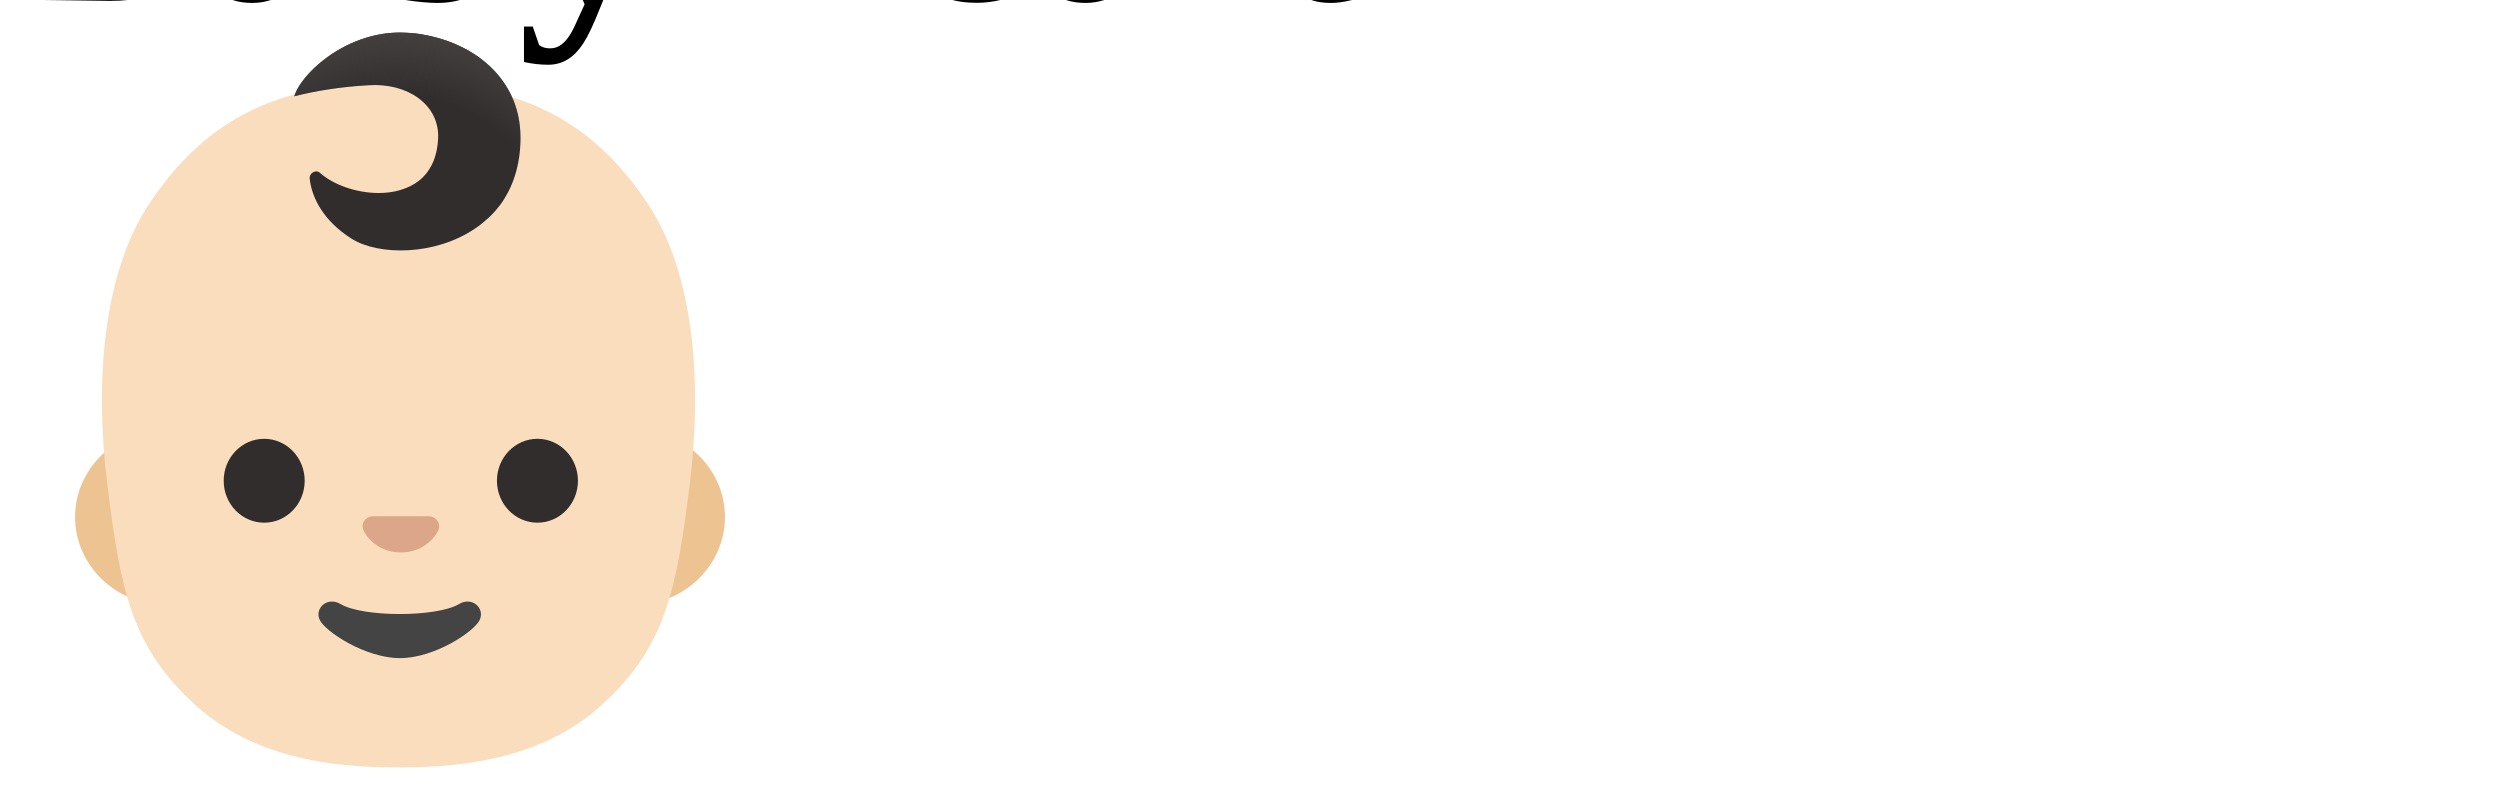
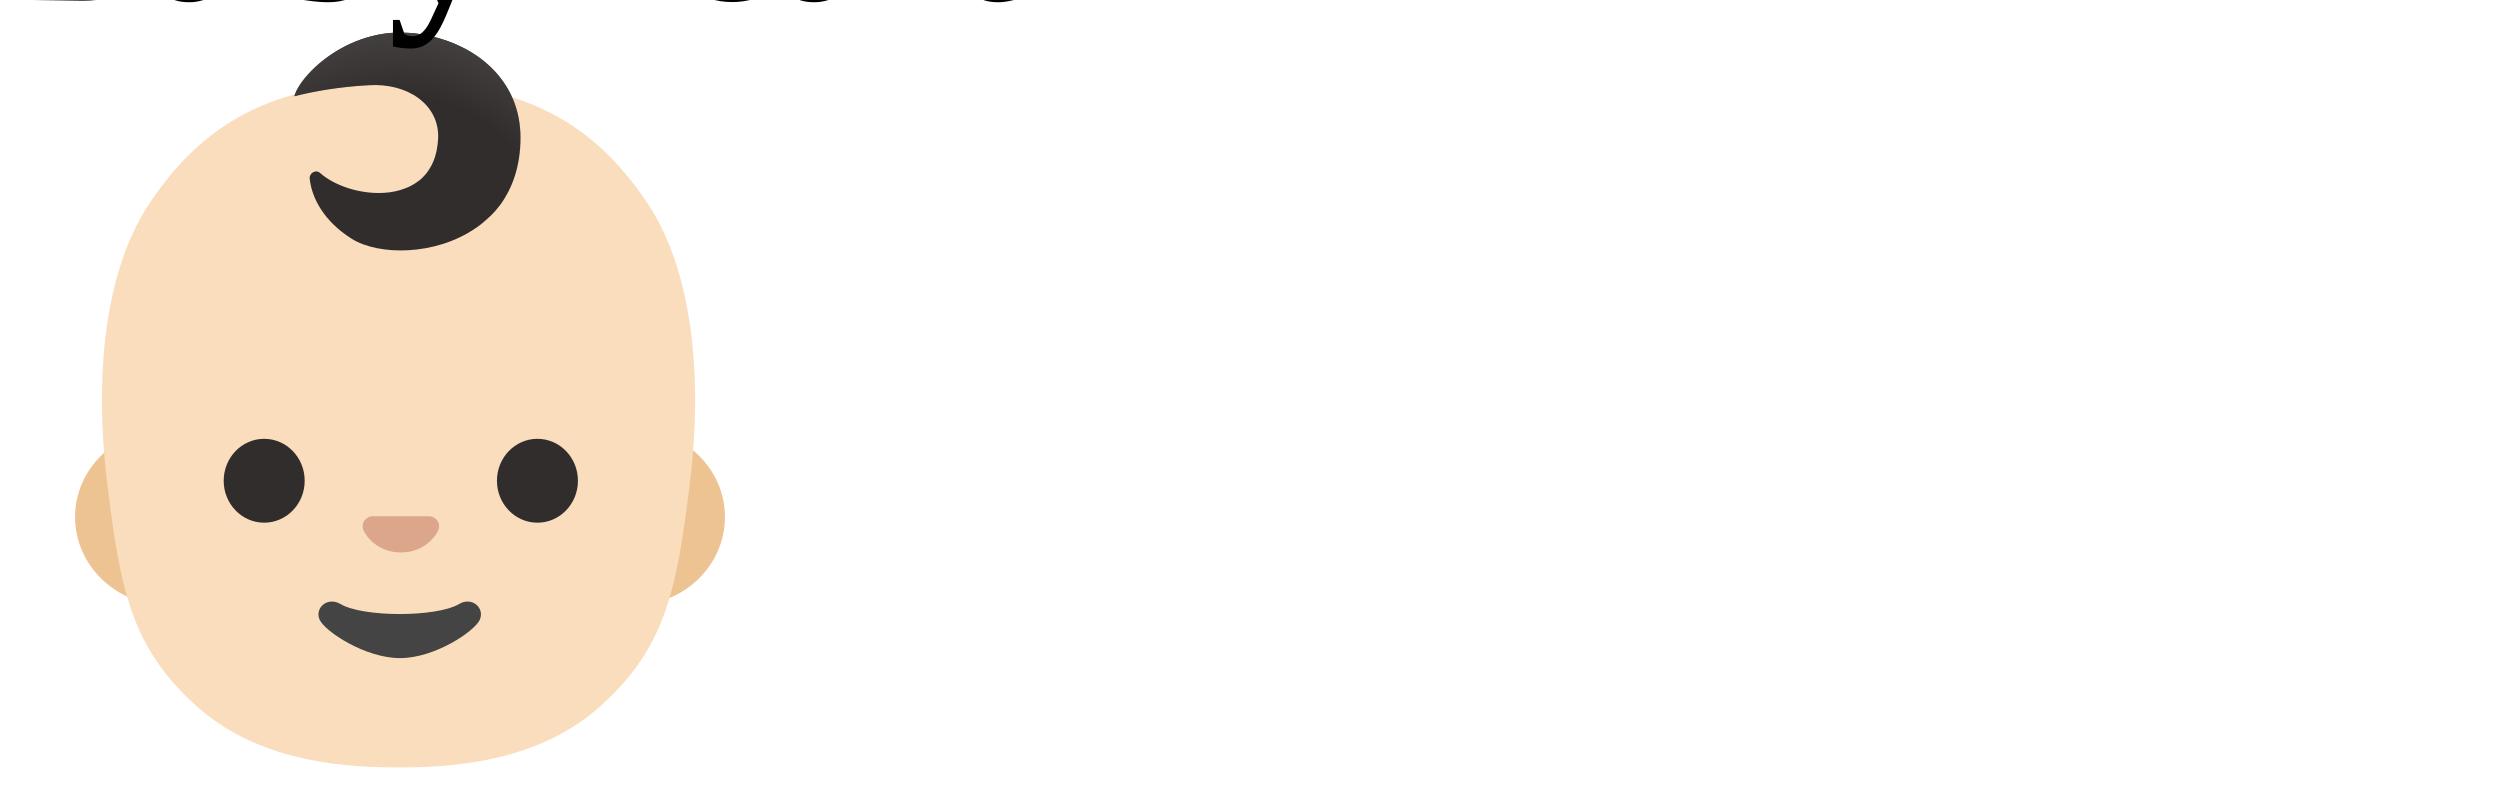
<svg xmlns="http://www.w3.org/2000/svg" aria-hidden="true" focusable="false" height="50px" style="-ms-transform: rotate(360deg); -webkit-transform: rotate(360deg); transform: rotate(360deg);" preserveAspectRatio="xMidYMid" viewBox="0 0 400 128">
  <path d="M101.35 68.63h-74.7c-8.05 0-14.64 6.34-14.64 14.1c0 7.75 6.59 14.1 14.64 14.1h74.7c8.05 0 14.64-6.34 14.64-14.1c.01-7.76-6.58-14.1-14.64-14.1z" fill="#edc391" />
  <path d="M103.76 32.78c-9.61-14.62-22-19.62-40-19.62s-30.39 4.99-40 19.62c-7.04 10.72-8.74 27.57-6.57 44.93c2.09 16.69 3.82 25.85 14.18 35.2c9 8.12 21.22 9.87 31.7 9.87H64.45c10.48 0 22.71-1.75 31.7-9.87c10.36-9.35 12.09-18.51 14.18-35.2c2.17-17.36.47-34.22-6.57-44.93z" fill="#f9ddbd" />
  <path d="M78.65 34.38c.14-.15.28-.29.42-.44c.1-.11.2-.23.3-.34c.23-.27.45-.54.66-.82l.09-.12c.2-.27.38-.55.56-.84c.05-.08.1-.17.15-.25c.17-.29.34-.58.5-.89c.03-.05.05-.09.07-.14c.38-.75.71-1.56.98-2.41l.03-.09c.55-1.77.87-3.74.87-5.96c0-4.44-1.6-7.95-4.04-10.6c-.03-.03-.05-.05-.07-.08c-.19-.2-.39-.4-.59-.6l-.12-.12a14.326 14.326 0 0 0-.72-.64c-.2-.17-.4-.33-.6-.49c-.05-.04-.1-.07-.14-.11l-.66-.48c-.04-.02-.07-.05-.11-.07c-.8-.54-1.63-1.02-2.49-1.43c-.03-.02-.07-.03-.1-.05c-.25-.12-.5-.23-.75-.34l-.23-.1c-.22-.09-.44-.18-.66-.26c-.08-.03-.17-.06-.25-.09c-.21-.08-.42-.15-.62-.22l-.27-.09c-.21-.07-.41-.13-.62-.19c-.09-.03-.18-.05-.28-.08c-.21-.06-.42-.11-.63-.16l-.26-.06c-.23-.05-.46-.1-.68-.15c-.07-.01-.14-.03-.21-.04c-.59-.13-1.18-.22-1.77-.29c-.08-.01-.16-.01-.24-.02c-.21-.02-.41-.04-.62-.05c-.12-.01-.23-.01-.35-.02c-.17-.01-.33-.02-.49-.02c-.13 0-.26-.01-.4-.01c-.09 0-.18-.01-.26-.01h-.1c-.43 0-.86.02-1.28.05c-.08.01-.16.01-.24.02c-.43.04-.85.08-1.25.15c-4.91.8-8.88 3.38-11.36 5.9c-1.49 1.51-2.44 3-2.73 4.07h.01c3.18-.81 7.29-1.52 11.87-1.76c6.2-.43 11.38 3.1 11.13 8.52c-.03.65-.11 1.26-.22 1.83l-.03.17c-.05.22-.11.44-.17.65c-.03.1-.06.2-.08.29c-.06.18-.12.36-.19.54c-.04.11-.09.22-.14.33c-.07.16-.14.31-.21.45c-.06.12-.12.23-.19.34c-.07.13-.15.26-.23.38c-.08.12-.17.24-.25.36c-.07.1-.14.2-.22.3c-.13.16-.27.31-.41.45c-.04.04-.08.09-.12.13c-.19.19-.39.36-.6.53c-.04.03-.09.06-.13.09a6.3 6.3 0 0 1-.53.37c-.06.03-.11.07-.17.1c-.18.11-.36.21-.54.3c-.06.03-.11.06-.17.08c-.19.09-.39.18-.6.26c-.04.02-.09.04-.14.05c-.23.09-.46.17-.7.24c-.02.01-.04.01-.06.02c-1.08.32-2.24.46-3.42.46c-3.56 0-7.25-1.32-9.37-3.21a.96.96 0 0 0-.64-.25c-.05 0-.1.02-.14.03c-.04.01-.09.01-.13.03c-.06.02-.12.04-.18.07c-.1.05-.18.11-.26.18c-.02.02-.03.04-.05.06c-.07.08-.13.18-.18.28c-.01.02-.01.03-.02.05c-.05.13-.08.28-.06.44c.3 3.02 2.2 6.8 6.72 9.64c4.3 2.71 13.35 2.74 19.79-1.67l.18-.12c.19-.14.39-.28.58-.42c.08-.06.17-.13.25-.2c.28-.22.55-.45.81-.69l.39-.36c.14-.11.26-.24.38-.36z" fill="#312d2d" />
  <radialGradient id="IconifyId-1793bb55ff5-20754-618" cx="63.428" cy="87.903" r="35.535" gradientTransform="matrix(1 0 0 -1 0 128)" gradientUnits="userSpaceOnUse">
    <stop offset=".699" stop-color="#454140" stop-opacity="0" />
    <stop offset="1" stop-color="#454140" />
  </radialGradient>
  <path d="M78.65 34.38c.14-.15.28-.29.42-.44c.1-.11.2-.23.3-.34c.23-.27.45-.54.66-.82l.09-.12c.2-.27.38-.55.56-.84c.05-.08.1-.17.15-.25c.17-.29.34-.58.5-.89c.03-.05.05-.09.07-.14c.38-.75.71-1.56.98-2.41l.03-.09c.55-1.77.87-3.74.87-5.96c0-4.44-1.6-7.95-4.04-10.6c-.03-.03-.05-.05-.07-.08c-.19-.2-.39-.4-.59-.6l-.12-.12a14.326 14.326 0 0 0-.72-.64c-.2-.17-.4-.33-.6-.49c-.05-.04-.1-.07-.14-.11l-.66-.48c-.04-.02-.07-.05-.11-.07c-.8-.54-1.63-1.02-2.49-1.43c-.03-.02-.07-.03-.1-.05c-.25-.12-.5-.23-.75-.34l-.23-.1c-.22-.09-.44-.18-.66-.26c-.08-.03-.17-.06-.25-.09c-.21-.08-.42-.15-.62-.22l-.27-.09c-.21-.07-.41-.13-.62-.19c-.09-.03-.18-.05-.28-.08c-.21-.06-.42-.11-.63-.16l-.26-.06c-.23-.05-.46-.1-.68-.15c-.07-.01-.14-.03-.21-.04c-.59-.13-1.18-.22-1.77-.29c-.08-.01-.16-.01-.24-.02c-.21-.02-.41-.04-.62-.05c-.12-.01-.23-.01-.35-.02c-.17-.01-.33-.02-.49-.02c-.13 0-.26-.01-.4-.01c-.09 0-.18-.01-.26-.01h-.1c-.43 0-.86.02-1.28.05c-.08.01-.16.01-.24.02c-.43.04-.85.08-1.25.15c-4.91.8-8.88 3.38-11.36 5.9c-1.49 1.51-2.44 3-2.73 4.07h.01c3.18-.81 7.29-1.52 11.87-1.76c6.2-.43 11.38 3.1 11.13 8.52c-.03.65-.11 1.26-.22 1.83l-.03.17c-.05.22-.11.44-.17.65c-.03.1-.06.2-.08.29c-.06.18-.12.36-.19.54c-.04.11-.09.22-.14.33c-.07.16-.14.31-.21.45c-.06.12-.12.23-.19.34c-.07.13-.15.26-.23.38c-.08.12-.17.24-.25.36c-.07.1-.14.2-.22.3c-.13.16-.27.31-.41.45c-.04.04-.08.09-.12.13c-.19.19-.39.36-.6.53c-.04.03-.09.06-.13.09a6.3 6.3 0 0 1-.53.37c-.06.03-.11.07-.17.1c-.18.11-.36.21-.54.3c-.06.03-.11.06-.17.08c-.19.09-.39.18-.6.26c-.04.02-.09.04-.14.05c-.23.09-.46.17-.7.24c-.02.01-.04.01-.06.02c-1.08.32-2.24.46-3.42.46c-3.56 0-7.25-1.32-9.37-3.21a.96.96 0 0 0-.64-.25c-.05 0-.1.02-.14.03c-.04.01-.09.01-.13.03c-.06.02-.12.04-.18.07c-.1.05-.18.11-.26.18c-.02.02-.03.04-.05.06c-.07.08-.13.18-.18.28c-.01.02-.01.03-.02.05c-.05.13-.08.28-.06.44c.3 3.02 2.2 6.8 6.72 9.64c4.3 2.71 13.35 2.74 19.79-1.67l.18-.12c.19-.14.39-.28.58-.42c.08-.06.17-.13.25-.2c.28-.22.55-.45.81-.69l.39-.36c.14-.11.26-.24.38-.36z" fill="url(#IconifyId-1793bb55ff5-20754-618)" />
  <path d="M69.21 82.71a1.63 1.63 0 0 0-.42-.11h-9.3c-.14.02-.28.05-.42.11c-.84.34-1.31 1.22-.91 2.14c.4.93 2.25 3.54 5.98 3.54s5.58-2.61 5.98-3.54c.39-.93-.07-1.8-.91-2.14z" fill="#dba689" />
  <g fill="#312d2d">
    <ellipse cx="42.27" cy="76.92" rx="6.48" ry="6.71" />
    <ellipse cx="85.99" cy="76.92" rx="6.48" ry="6.71" />
  </g>
  <path d="M73.46 96.64c-3.6 2.14-15.4 2.14-18.99 0c-2.07-1.23-4.18.65-3.32 2.53c.84 1.85 7.28 6.13 12.85 6.13c5.56 0 11.92-4.28 12.76-6.13c.85-1.88-1.24-3.76-3.3-2.53z" fill="#444" />
-   <text x="9rem" y="5rem" font-weight="bold" font-size="48">BabyHealth</text>
+   <text x="9rem" y="5rem" font-weight="bold" font-size="36">
+         BabyHealth
+     </text>
</svg>
